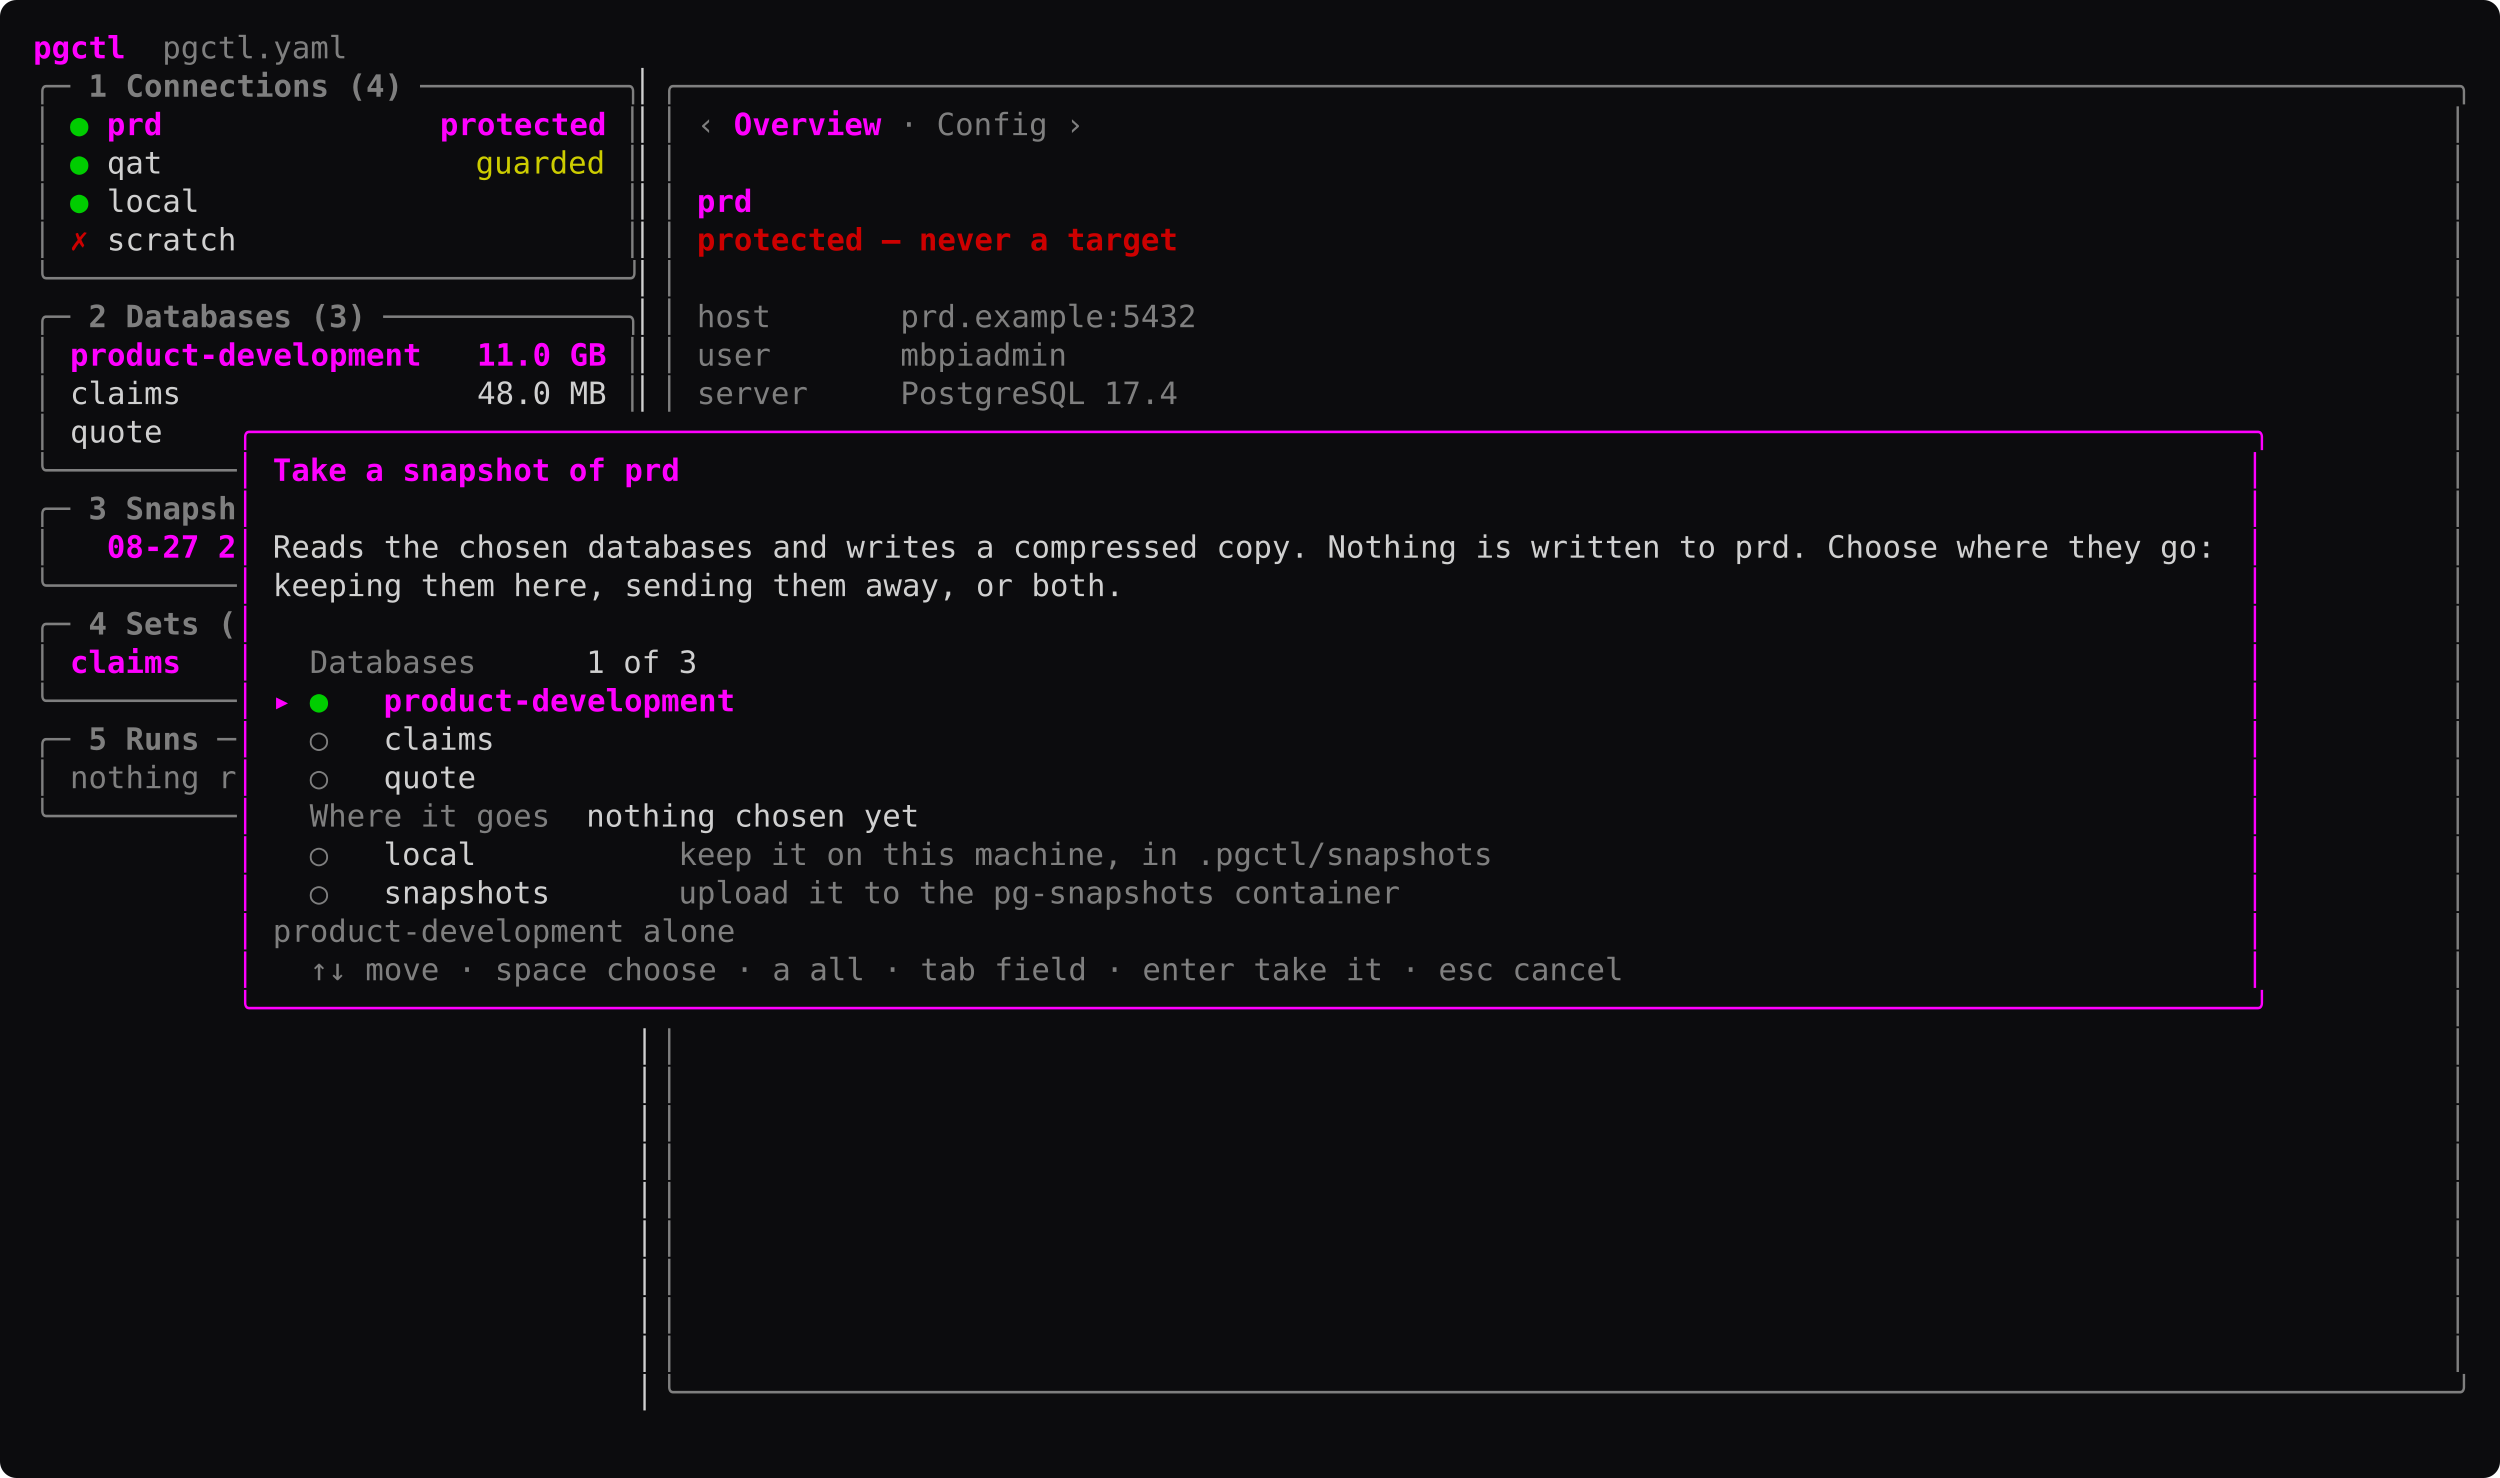
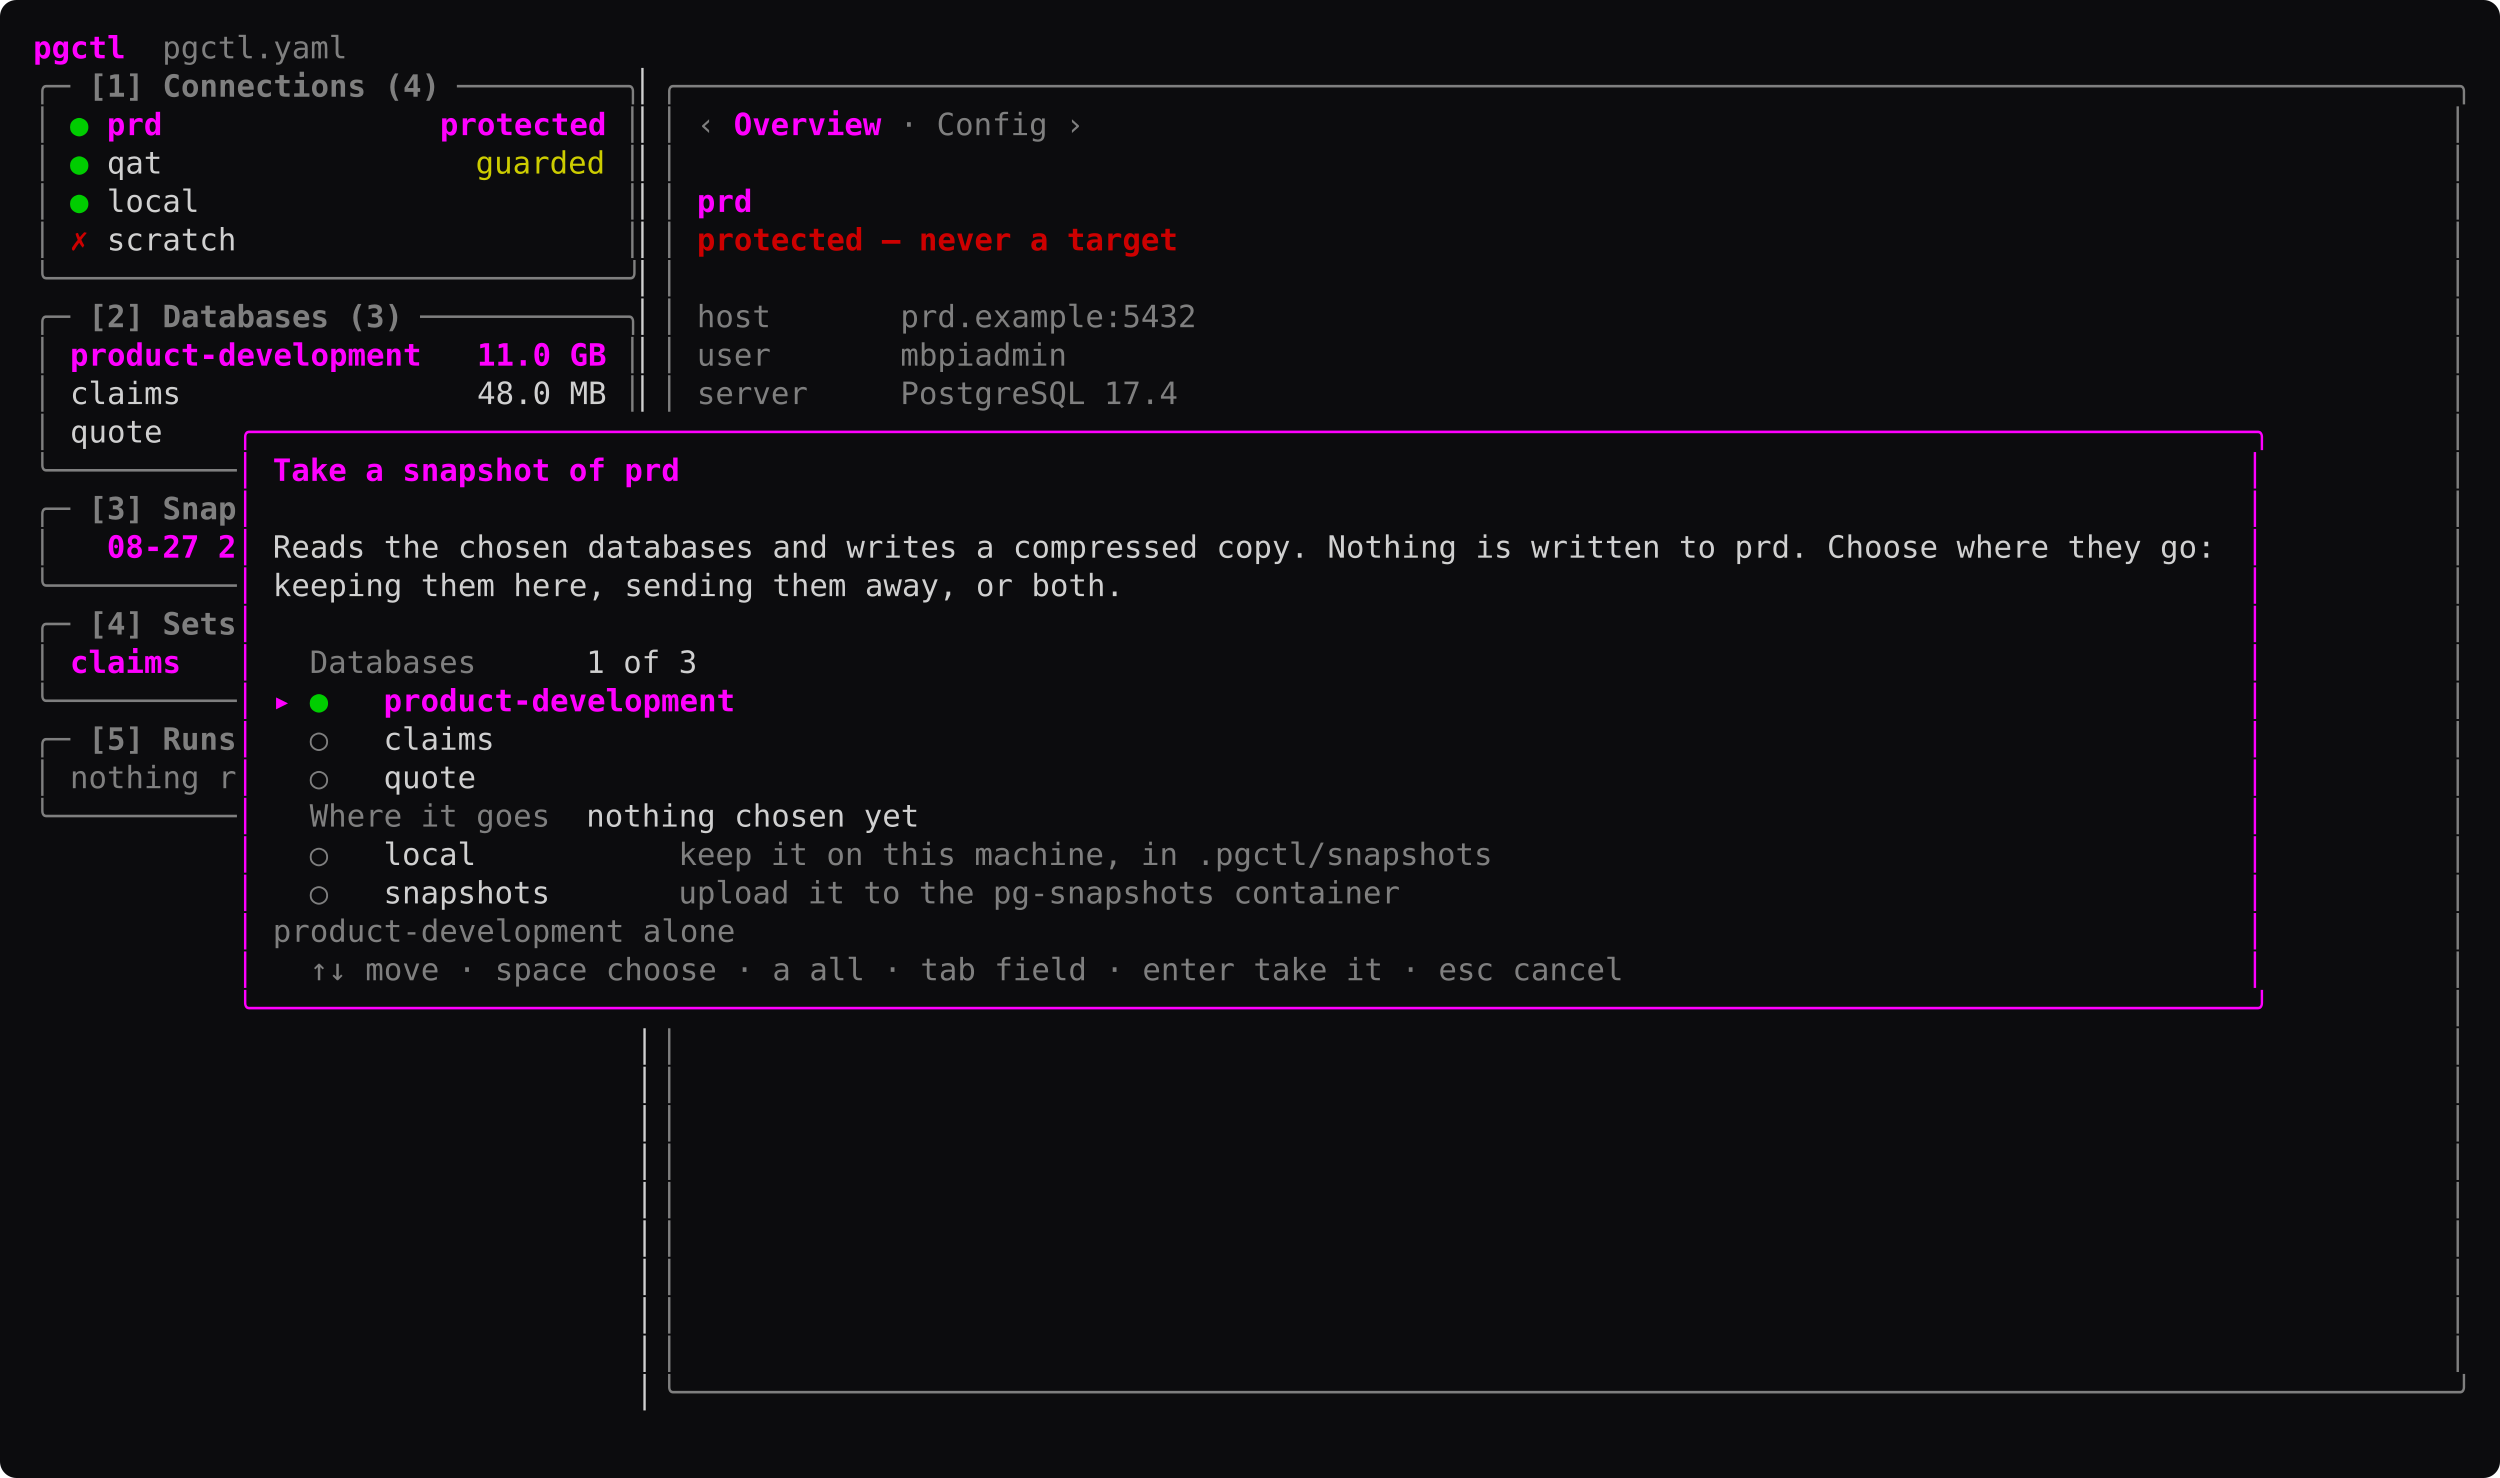
<svg xmlns="http://www.w3.org/2000/svg" width="1057.6" height="625.25" viewBox="0 0 1057.6 625.25" font-family="ui-monospace, 'SF Mono', SFMono-Regular, Menlo, Consolas, 'DejaVu Sans Mono', monospace" font-size="13" role="img">
  <rect width="1057.6" height="625.25" rx="7" fill="#0c0c0e" />
  <text x="14" y="24.68" textLength="39" lengthAdjust="spacing" fill="#ff00ff" font-weight="600" xml:space="preserve">pgctl</text>
  <text x="53" y="24.68" textLength="93.6" lengthAdjust="spacing" fill="#7f7f7f" xml:space="preserve">  pgctl.yaml</text>
  <text x="14" y="40.92" textLength="15.6" lengthAdjust="spacing" fill="#7f7f7f" xml:space="preserve">╭─</text>
-   <text x="29.6" y="40.92" textLength="140.4" lengthAdjust="spacing" fill="#7f7f7f" font-weight="600" xml:space="preserve"> 1 Connections (4)</text>
-   <text x="177.8" y="40.92" textLength="93.6" lengthAdjust="spacing" fill="#7f7f7f" xml:space="preserve">───────────╮</text>
+   <text x="29.6" y="40.92" textLength="156" lengthAdjust="spacing" fill="#7f7f7f" font-weight="600" xml:space="preserve"> [1] Connections (4)</text>
+   <text x="193.4" y="40.92" textLength="78" lengthAdjust="spacing" fill="#7f7f7f" xml:space="preserve">─────────╮</text>
  <text x="271.4" y="40.92" textLength="7.8" lengthAdjust="spacing" fill="#d0d0d0" xml:space="preserve">▏</text>
  <text x="279.2" y="40.92" textLength="764.4" lengthAdjust="spacing" fill="#7f7f7f" xml:space="preserve">╭────────────────────────────────────────────────────────────────────────────────────────────────╮</text>
  <text x="14" y="57.17" textLength="7.8" lengthAdjust="spacing" fill="#7f7f7f" xml:space="preserve">│</text>
  <text x="29.6" y="57.17" textLength="7.8" lengthAdjust="spacing" fill="#00cd00" xml:space="preserve">●</text>
  <text x="45.2" y="57.17" textLength="210.6" lengthAdjust="spacing" fill="#ff00ff" font-weight="600" xml:space="preserve">prd               protected</text>
  <text x="263.6" y="57.17" textLength="7.8" lengthAdjust="spacing" fill="#7f7f7f" xml:space="preserve">│</text>
  <text x="271.4" y="57.17" textLength="7.8" lengthAdjust="spacing" fill="#d0d0d0" xml:space="preserve">▏</text>
  <text x="279.2" y="57.17" textLength="7.8" lengthAdjust="spacing" fill="#7f7f7f" xml:space="preserve">│</text>
  <text x="294.8" y="57.17" textLength="7.8" lengthAdjust="spacing" fill="#7f7f7f" xml:space="preserve">‹</text>
  <text x="310.4" y="57.17" textLength="7.8" lengthAdjust="spacing" fill="#ff00ff" font-weight="600" xml:space="preserve">O</text>
  <text x="318.2" y="57.17" textLength="7.8" lengthAdjust="spacing" fill="#ff00ff" font-weight="600" xml:space="preserve">v</text>
  <text x="326" y="57.17" textLength="7.8" lengthAdjust="spacing" fill="#ff00ff" font-weight="600" xml:space="preserve">e</text>
  <text x="333.8" y="57.17" textLength="7.8" lengthAdjust="spacing" fill="#ff00ff" font-weight="600" xml:space="preserve">r</text>
  <text x="341.6" y="57.17" textLength="7.8" lengthAdjust="spacing" fill="#ff00ff" font-weight="600" xml:space="preserve">v</text>
  <text x="349.4" y="57.17" textLength="7.8" lengthAdjust="spacing" fill="#ff00ff" font-weight="600" xml:space="preserve">i</text>
  <text x="357.2" y="57.17" textLength="7.8" lengthAdjust="spacing" fill="#ff00ff" font-weight="600" xml:space="preserve">e</text>
  <text x="365" y="57.17" textLength="7.8" lengthAdjust="spacing" fill="#ff00ff" font-weight="600" xml:space="preserve">w</text>
  <text x="380.6" y="57.17" textLength="7.8" lengthAdjust="spacing" fill="#7f7f7f" xml:space="preserve">·</text>
  <text x="388.4" y="57.17" textLength="54.6" lengthAdjust="spacing" fill="#7f7f7f" xml:space="preserve"> Config</text>
  <text x="450.8" y="57.17" textLength="7.8" lengthAdjust="spacing" fill="#7f7f7f" xml:space="preserve">›</text>
  <text x="1035.8" y="57.17" textLength="7.8" lengthAdjust="spacing" fill="#7f7f7f" xml:space="preserve">│</text>
  <text x="14" y="73.42" textLength="7.8" lengthAdjust="spacing" fill="#7f7f7f" xml:space="preserve">│</text>
  <text x="29.6" y="73.42" textLength="7.8" lengthAdjust="spacing" fill="#00cd00" xml:space="preserve">●</text>
  <text x="45.2" y="73.42" textLength="23.4" lengthAdjust="spacing" fill="#d0d0d0" xml:space="preserve">qat</text>
  <text x="201.2" y="73.42" textLength="54.6" lengthAdjust="spacing" fill="#cdcd00" xml:space="preserve">guarded</text>
  <text x="263.6" y="73.42" textLength="7.8" lengthAdjust="spacing" fill="#7f7f7f" xml:space="preserve">│</text>
  <text x="271.4" y="73.42" textLength="7.8" lengthAdjust="spacing" fill="#d0d0d0" xml:space="preserve">▏</text>
  <text x="279.2" y="73.42" textLength="7.8" lengthAdjust="spacing" fill="#7f7f7f" xml:space="preserve">│</text>
  <text x="1035.8" y="73.42" textLength="7.8" lengthAdjust="spacing" fill="#7f7f7f" xml:space="preserve">│</text>
  <text x="14" y="89.67" textLength="7.8" lengthAdjust="spacing" fill="#7f7f7f" xml:space="preserve">│</text>
  <text x="29.6" y="89.67" textLength="7.8" lengthAdjust="spacing" fill="#00cd00" xml:space="preserve">●</text>
  <text x="45.2" y="89.67" textLength="39" lengthAdjust="spacing" fill="#d0d0d0" xml:space="preserve">local</text>
  <text x="263.6" y="89.67" textLength="7.8" lengthAdjust="spacing" fill="#7f7f7f" xml:space="preserve">│</text>
  <text x="271.4" y="89.67" textLength="7.8" lengthAdjust="spacing" fill="#d0d0d0" xml:space="preserve">▏</text>
  <text x="279.2" y="89.67" textLength="7.8" lengthAdjust="spacing" fill="#7f7f7f" xml:space="preserve">│</text>
  <text x="294.8" y="89.67" textLength="23.4" lengthAdjust="spacing" fill="#ff00ff" font-weight="600" xml:space="preserve">prd</text>
  <text x="1035.8" y="89.67" textLength="7.8" lengthAdjust="spacing" fill="#7f7f7f" xml:space="preserve">│</text>
  <text x="14" y="105.92" textLength="7.8" lengthAdjust="spacing" fill="#7f7f7f" xml:space="preserve">│</text>
  <text x="29.6" y="105.92" textLength="7.8" lengthAdjust="spacing" fill="#cd0000" font-weight="600" xml:space="preserve">✗</text>
  <text x="45.2" y="105.92" textLength="54.6" lengthAdjust="spacing" fill="#d0d0d0" xml:space="preserve">scratch</text>
  <text x="263.6" y="105.92" textLength="7.8" lengthAdjust="spacing" fill="#7f7f7f" xml:space="preserve">│</text>
  <text x="271.4" y="105.92" textLength="7.8" lengthAdjust="spacing" fill="#d0d0d0" xml:space="preserve">▏</text>
  <text x="279.2" y="105.92" textLength="7.8" lengthAdjust="spacing" fill="#7f7f7f" xml:space="preserve">│</text>
  <text x="294.8" y="105.92" textLength="202.8" lengthAdjust="spacing" fill="#cd0000" font-weight="600" xml:space="preserve">protected — never a target</text>
  <text x="1035.8" y="105.92" textLength="7.8" lengthAdjust="spacing" fill="#7f7f7f" xml:space="preserve">│</text>
  <text x="14" y="122.17" textLength="257.4" lengthAdjust="spacing" fill="#7f7f7f" xml:space="preserve">╰───────────────────────────────╯</text>
  <text x="271.4" y="122.17" textLength="7.8" lengthAdjust="spacing" fill="#d0d0d0" xml:space="preserve">▏</text>
  <text x="279.2" y="122.17" textLength="7.8" lengthAdjust="spacing" fill="#7f7f7f" xml:space="preserve">│</text>
  <text x="1035.8" y="122.17" textLength="7.8" lengthAdjust="spacing" fill="#7f7f7f" xml:space="preserve">│</text>
  <text x="14" y="138.43" textLength="15.6" lengthAdjust="spacing" fill="#7f7f7f" xml:space="preserve">╭─</text>
-   <text x="29.6" y="138.43" textLength="124.8" lengthAdjust="spacing" fill="#7f7f7f" font-weight="600" xml:space="preserve"> 2 Databases (3)</text>
-   <text x="162.2" y="138.43" textLength="109.2" lengthAdjust="spacing" fill="#7f7f7f" xml:space="preserve">─────────────╮</text>
+   <text x="29.6" y="138.43" textLength="140.4" lengthAdjust="spacing" fill="#7f7f7f" font-weight="600" xml:space="preserve"> [2] Databases (3)</text>
+   <text x="177.8" y="138.43" textLength="93.6" lengthAdjust="spacing" fill="#7f7f7f" xml:space="preserve">───────────╮</text>
  <text x="271.4" y="138.43" textLength="7.8" lengthAdjust="spacing" fill="#d0d0d0" xml:space="preserve">▏</text>
  <text x="279.2" y="138.43" textLength="7.8" lengthAdjust="spacing" fill="#7f7f7f" xml:space="preserve">│</text>
  <text x="294.8" y="138.43" textLength="210.6" lengthAdjust="spacing" fill="#7f7f7f" xml:space="preserve">host       prd.example:5432</text>
  <text x="1035.8" y="138.43" textLength="7.8" lengthAdjust="spacing" fill="#7f7f7f" xml:space="preserve">│</text>
  <text x="14" y="154.68" textLength="7.8" lengthAdjust="spacing" fill="#7f7f7f" xml:space="preserve">│</text>
  <text x="29.6" y="154.68" textLength="226.2" lengthAdjust="spacing" fill="#ff00ff" font-weight="600" xml:space="preserve">product-development   11.0 GB</text>
  <text x="263.6" y="154.68" textLength="7.8" lengthAdjust="spacing" fill="#7f7f7f" xml:space="preserve">│</text>
  <text x="271.4" y="154.68" textLength="7.8" lengthAdjust="spacing" fill="#d0d0d0" xml:space="preserve">▏</text>
  <text x="279.2" y="154.68" textLength="7.8" lengthAdjust="spacing" fill="#7f7f7f" xml:space="preserve">│</text>
  <text x="294.8" y="154.68" textLength="156" lengthAdjust="spacing" fill="#7f7f7f" xml:space="preserve">user       mbpiadmin</text>
  <text x="1035.8" y="154.68" textLength="7.8" lengthAdjust="spacing" fill="#7f7f7f" xml:space="preserve">│</text>
  <text x="14" y="170.93" textLength="7.8" lengthAdjust="spacing" fill="#7f7f7f" xml:space="preserve">│</text>
  <text x="21.8" y="170.93" textLength="234" lengthAdjust="spacing" fill="#d0d0d0" xml:space="preserve"> claims                48.0 MB</text>
  <text x="263.6" y="170.93" textLength="7.8" lengthAdjust="spacing" fill="#7f7f7f" xml:space="preserve">│</text>
  <text x="271.4" y="170.93" textLength="7.8" lengthAdjust="spacing" fill="#d0d0d0" xml:space="preserve">▏</text>
  <text x="279.2" y="170.93" textLength="7.8" lengthAdjust="spacing" fill="#7f7f7f" xml:space="preserve">│</text>
  <text x="294.8" y="170.93" textLength="202.8" lengthAdjust="spacing" fill="#7f7f7f" xml:space="preserve">server     PostgreSQL 17.4</text>
  <text x="1035.8" y="170.93" textLength="7.8" lengthAdjust="spacing" fill="#7f7f7f" xml:space="preserve">│</text>
  <text x="14" y="187.18" textLength="7.8" lengthAdjust="spacing" fill="#7f7f7f" xml:space="preserve">│</text>
  <text x="21.8" y="187.18" textLength="46.8" lengthAdjust="spacing" fill="#d0d0d0" xml:space="preserve"> quote</text>
  <text x="99.8" y="187.18" textLength="858" lengthAdjust="spacing" fill="#ff00ff" xml:space="preserve">╭────────────────────────────────────────────────────────────────────────────────────────────────────────────╮</text>
  <text x="1035.8" y="187.18" textLength="7.8" lengthAdjust="spacing" fill="#7f7f7f" xml:space="preserve">│</text>
  <text x="14" y="203.43" textLength="85.8" lengthAdjust="spacing" fill="#7f7f7f" xml:space="preserve">╰──────────</text>
  <text x="99.8" y="203.43" textLength="7.8" lengthAdjust="spacing" fill="#ff00ff" xml:space="preserve">│</text>
  <text x="115.4" y="203.43" textLength="171.6" lengthAdjust="spacing" fill="#ff00ff" font-weight="600" xml:space="preserve">Take a snapshot of prd</text>
  <text x="950" y="203.43" textLength="7.8" lengthAdjust="spacing" fill="#ff00ff" xml:space="preserve">│</text>
  <text x="1035.8" y="203.43" textLength="7.8" lengthAdjust="spacing" fill="#7f7f7f" xml:space="preserve">│</text>
  <text x="14" y="219.68" textLength="15.6" lengthAdjust="spacing" fill="#7f7f7f" xml:space="preserve">╭─</text>
-   <text x="29.6" y="219.68" textLength="70.2" lengthAdjust="spacing" fill="#7f7f7f" font-weight="600" xml:space="preserve"> 3 Snapsh</text>
+   <text x="29.6" y="219.68" textLength="70.2" lengthAdjust="spacing" fill="#7f7f7f" font-weight="600" xml:space="preserve"> [3] Snap</text>
  <text x="99.8" y="219.68" textLength="7.8" lengthAdjust="spacing" fill="#ff00ff" xml:space="preserve">│</text>
  <text x="950" y="219.68" textLength="7.8" lengthAdjust="spacing" fill="#ff00ff" xml:space="preserve">│</text>
  <text x="1035.8" y="219.68" textLength="7.8" lengthAdjust="spacing" fill="#7f7f7f" xml:space="preserve">│</text>
  <text x="14" y="235.93" textLength="7.8" lengthAdjust="spacing" fill="#7f7f7f" xml:space="preserve">│</text>
  <text x="45.2" y="235.93" textLength="54.6" lengthAdjust="spacing" fill="#ff00ff" font-weight="600" xml:space="preserve">08-27 2</text>
  <text x="99.8" y="235.93" textLength="7.8" lengthAdjust="spacing" fill="#ff00ff" xml:space="preserve">│</text>
  <text x="107.6" y="235.93" textLength="826.8" lengthAdjust="spacing" fill="#d0d0d0" xml:space="preserve"> Reads the chosen databases and writes a compressed copy. Nothing is written to prd. Choose where they go:</text>
  <text x="950" y="235.93" textLength="7.8" lengthAdjust="spacing" fill="#ff00ff" xml:space="preserve">│</text>
  <text x="1035.8" y="235.93" textLength="7.8" lengthAdjust="spacing" fill="#7f7f7f" xml:space="preserve">│</text>
  <text x="14" y="252.18" textLength="85.8" lengthAdjust="spacing" fill="#7f7f7f" xml:space="preserve">╰──────────</text>
  <text x="99.8" y="252.18" textLength="7.8" lengthAdjust="spacing" fill="#ff00ff" xml:space="preserve">│</text>
  <text x="107.6" y="252.18" textLength="366.6" lengthAdjust="spacing" fill="#d0d0d0" xml:space="preserve"> keeping them here, sending them away, or both.</text>
  <text x="950" y="252.18" textLength="7.8" lengthAdjust="spacing" fill="#ff00ff" xml:space="preserve">│</text>
  <text x="1035.8" y="252.18" textLength="7.8" lengthAdjust="spacing" fill="#7f7f7f" xml:space="preserve">│</text>
  <text x="14" y="268.43" textLength="15.6" lengthAdjust="spacing" fill="#7f7f7f" xml:space="preserve">╭─</text>
-   <text x="29.6" y="268.43" textLength="70.2" lengthAdjust="spacing" fill="#7f7f7f" font-weight="600" xml:space="preserve"> 4 Sets (</text>
+   <text x="29.6" y="268.43" textLength="70.2" lengthAdjust="spacing" fill="#7f7f7f" font-weight="600" xml:space="preserve"> [4] Sets</text>
  <text x="99.8" y="268.43" textLength="7.8" lengthAdjust="spacing" fill="#ff00ff" xml:space="preserve">│</text>
  <text x="950" y="268.43" textLength="7.8" lengthAdjust="spacing" fill="#ff00ff" xml:space="preserve">│</text>
  <text x="1035.8" y="268.43" textLength="7.8" lengthAdjust="spacing" fill="#7f7f7f" xml:space="preserve">│</text>
  <text x="14" y="284.68" textLength="7.8" lengthAdjust="spacing" fill="#7f7f7f" xml:space="preserve">│</text>
  <text x="29.6" y="284.68" textLength="46.8" lengthAdjust="spacing" fill="#ff00ff" font-weight="600" xml:space="preserve">claims</text>
  <text x="99.8" y="284.68" textLength="7.8" lengthAdjust="spacing" fill="#ff00ff" xml:space="preserve">│</text>
  <text x="131" y="284.68" textLength="70.2" lengthAdjust="spacing" fill="#7f7f7f" xml:space="preserve">Databases</text>
  <text x="248" y="284.68" textLength="46.8" lengthAdjust="spacing" fill="#d0d0d0" xml:space="preserve">1 of 3</text>
  <text x="950" y="284.68" textLength="7.8" lengthAdjust="spacing" fill="#ff00ff" xml:space="preserve">│</text>
  <text x="1035.8" y="284.68" textLength="7.8" lengthAdjust="spacing" fill="#7f7f7f" xml:space="preserve">│</text>
  <text x="14" y="300.93" textLength="85.8" lengthAdjust="spacing" fill="#7f7f7f" xml:space="preserve">╰──────────</text>
  <text x="99.8" y="300.93" textLength="7.8" lengthAdjust="spacing" fill="#ff00ff" xml:space="preserve">│</text>
  <text x="115.4" y="300.93" textLength="7.8" lengthAdjust="spacing" fill="#ff00ff" font-weight="600" xml:space="preserve">▸</text>
  <text x="131" y="300.93" textLength="7.8" lengthAdjust="spacing" fill="#00cd00" xml:space="preserve">●</text>
  <text x="146.6" y="300.93" textLength="163.8" lengthAdjust="spacing" fill="#ff00ff" font-weight="600" xml:space="preserve">  product-development</text>
  <text x="950" y="300.93" textLength="7.8" lengthAdjust="spacing" fill="#ff00ff" xml:space="preserve">│</text>
  <text x="1035.8" y="300.93" textLength="7.8" lengthAdjust="spacing" fill="#7f7f7f" xml:space="preserve">│</text>
  <text x="14" y="317.18" textLength="15.6" lengthAdjust="spacing" fill="#7f7f7f" xml:space="preserve">╭─</text>
-   <text x="29.6" y="317.18" textLength="54.6" lengthAdjust="spacing" fill="#7f7f7f" font-weight="600" xml:space="preserve"> 5 Runs</text>
-   <text x="92" y="317.18" textLength="7.8" lengthAdjust="spacing" fill="#7f7f7f" xml:space="preserve">─</text>
+   <text x="29.6" y="317.18" textLength="70.2" lengthAdjust="spacing" fill="#7f7f7f" font-weight="600" xml:space="preserve"> [5] Runs</text>
  <text x="99.8" y="317.18" textLength="7.8" lengthAdjust="spacing" fill="#ff00ff" xml:space="preserve">│</text>
  <text x="131" y="317.18" textLength="7.8" lengthAdjust="spacing" fill="#7f7f7f" xml:space="preserve">○</text>
  <text x="146.6" y="317.18" textLength="62.4" lengthAdjust="spacing" fill="#d0d0d0" xml:space="preserve">  claims</text>
  <text x="950" y="317.18" textLength="7.8" lengthAdjust="spacing" fill="#ff00ff" xml:space="preserve">│</text>
  <text x="1035.8" y="317.18" textLength="7.8" lengthAdjust="spacing" fill="#7f7f7f" xml:space="preserve">│</text>
  <text x="14" y="333.43" textLength="7.8" lengthAdjust="spacing" fill="#7f7f7f" xml:space="preserve">│</text>
  <text x="29.6" y="333.43" textLength="70.2" lengthAdjust="spacing" fill="#7f7f7f" xml:space="preserve">nothing r</text>
  <text x="99.8" y="333.43" textLength="7.8" lengthAdjust="spacing" fill="#ff00ff" xml:space="preserve">│</text>
  <text x="131" y="333.43" textLength="7.8" lengthAdjust="spacing" fill="#7f7f7f" xml:space="preserve">○</text>
  <text x="146.6" y="333.43" textLength="54.6" lengthAdjust="spacing" fill="#d0d0d0" xml:space="preserve">  quote</text>
  <text x="950" y="333.43" textLength="7.8" lengthAdjust="spacing" fill="#ff00ff" xml:space="preserve">│</text>
  <text x="1035.8" y="333.43" textLength="7.8" lengthAdjust="spacing" fill="#7f7f7f" xml:space="preserve">│</text>
  <text x="14" y="349.68" textLength="85.8" lengthAdjust="spacing" fill="#7f7f7f" xml:space="preserve">╰──────────</text>
  <text x="99.8" y="349.68" textLength="7.8" lengthAdjust="spacing" fill="#ff00ff" xml:space="preserve">│</text>
  <text x="131" y="349.68" textLength="101.4" lengthAdjust="spacing" fill="#7f7f7f" xml:space="preserve">Where it goes</text>
  <text x="248" y="349.68" textLength="140.4" lengthAdjust="spacing" fill="#d0d0d0" xml:space="preserve">nothing chosen yet</text>
  <text x="950" y="349.68" textLength="7.8" lengthAdjust="spacing" fill="#ff00ff" xml:space="preserve">│</text>
  <text x="1035.8" y="349.68" textLength="7.8" lengthAdjust="spacing" fill="#7f7f7f" xml:space="preserve">│</text>
  <text x="99.8" y="365.93" textLength="7.8" lengthAdjust="spacing" fill="#ff00ff" xml:space="preserve">│</text>
  <text x="131" y="365.93" textLength="7.8" lengthAdjust="spacing" fill="#7f7f7f" xml:space="preserve">○</text>
  <text x="146.6" y="365.93" textLength="54.6" lengthAdjust="spacing" fill="#d0d0d0" xml:space="preserve">  local</text>
  <text x="287" y="365.93" textLength="343.2" lengthAdjust="spacing" fill="#7f7f7f" xml:space="preserve">keep it on this machine, in .pgctl/snapshots</text>
  <text x="950" y="365.93" textLength="7.8" lengthAdjust="spacing" fill="#ff00ff" xml:space="preserve">│</text>
  <text x="1035.8" y="365.93" textLength="7.8" lengthAdjust="spacing" fill="#7f7f7f" xml:space="preserve">│</text>
  <text x="99.8" y="382.18" textLength="7.8" lengthAdjust="spacing" fill="#ff00ff" xml:space="preserve">│</text>
  <text x="131" y="382.18" textLength="7.8" lengthAdjust="spacing" fill="#7f7f7f" xml:space="preserve">○</text>
  <text x="146.6" y="382.18" textLength="85.8" lengthAdjust="spacing" fill="#d0d0d0" xml:space="preserve">  snapshots</text>
  <text x="287" y="382.18" textLength="304.2" lengthAdjust="spacing" fill="#7f7f7f" xml:space="preserve">upload it to the pg-snapshots container</text>
  <text x="950" y="382.18" textLength="7.8" lengthAdjust="spacing" fill="#ff00ff" xml:space="preserve">│</text>
  <text x="1035.8" y="382.18" textLength="7.8" lengthAdjust="spacing" fill="#7f7f7f" xml:space="preserve">│</text>
  <text x="99.8" y="398.43" textLength="7.8" lengthAdjust="spacing" fill="#ff00ff" xml:space="preserve">│</text>
  <text x="115.4" y="398.43" textLength="195" lengthAdjust="spacing" fill="#7f7f7f" xml:space="preserve">product-development alone</text>
  <text x="950" y="398.43" textLength="7.8" lengthAdjust="spacing" fill="#ff00ff" xml:space="preserve">│</text>
  <text x="1035.8" y="398.43" textLength="7.8" lengthAdjust="spacing" fill="#7f7f7f" xml:space="preserve">│</text>
  <text x="99.8" y="414.68" textLength="7.8" lengthAdjust="spacing" fill="#ff00ff" xml:space="preserve">│</text>
  <text x="115.4" y="414.68" textLength="569.4" lengthAdjust="spacing" fill="#7f7f7f" xml:space="preserve">  ↑↓ move · space choose · a all · tab field · enter take it · esc cancel</text>
  <text x="950" y="414.68" textLength="7.8" lengthAdjust="spacing" fill="#ff00ff" xml:space="preserve">│</text>
  <text x="1035.8" y="414.68" textLength="7.8" lengthAdjust="spacing" fill="#7f7f7f" xml:space="preserve">│</text>
  <text x="99.8" y="430.93" textLength="858" lengthAdjust="spacing" fill="#ff00ff" xml:space="preserve">╰────────────────────────────────────────────────────────────────────────────────────────────────────────────╯</text>
  <text x="1035.8" y="430.93" textLength="7.8" lengthAdjust="spacing" fill="#7f7f7f" xml:space="preserve">│</text>
  <text x="14" y="447.18" textLength="265.2" lengthAdjust="spacing" fill="#d0d0d0" xml:space="preserve">                                 ▏</text>
  <text x="279.2" y="447.18" textLength="7.8" lengthAdjust="spacing" fill="#7f7f7f" xml:space="preserve">│</text>
  <text x="1035.8" y="447.18" textLength="7.8" lengthAdjust="spacing" fill="#7f7f7f" xml:space="preserve">│</text>
  <text x="14" y="463.43" textLength="265.2" lengthAdjust="spacing" fill="#d0d0d0" xml:space="preserve">                                 ▏</text>
  <text x="279.2" y="463.43" textLength="7.8" lengthAdjust="spacing" fill="#7f7f7f" xml:space="preserve">│</text>
  <text x="1035.8" y="463.43" textLength="7.8" lengthAdjust="spacing" fill="#7f7f7f" xml:space="preserve">│</text>
  <text x="14" y="479.68" textLength="265.2" lengthAdjust="spacing" fill="#d0d0d0" xml:space="preserve">                                 ▏</text>
  <text x="279.2" y="479.68" textLength="7.8" lengthAdjust="spacing" fill="#7f7f7f" xml:space="preserve">│</text>
  <text x="1035.8" y="479.68" textLength="7.8" lengthAdjust="spacing" fill="#7f7f7f" xml:space="preserve">│</text>
  <text x="14" y="495.93" textLength="265.2" lengthAdjust="spacing" fill="#d0d0d0" xml:space="preserve">                                 ▏</text>
  <text x="279.2" y="495.93" textLength="7.8" lengthAdjust="spacing" fill="#7f7f7f" xml:space="preserve">│</text>
  <text x="1035.8" y="495.93" textLength="7.8" lengthAdjust="spacing" fill="#7f7f7f" xml:space="preserve">│</text>
  <text x="14" y="512.17" textLength="265.2" lengthAdjust="spacing" fill="#d0d0d0" xml:space="preserve">                                 ▏</text>
  <text x="279.2" y="512.17" textLength="7.8" lengthAdjust="spacing" fill="#7f7f7f" xml:space="preserve">│</text>
  <text x="1035.8" y="512.17" textLength="7.8" lengthAdjust="spacing" fill="#7f7f7f" xml:space="preserve">│</text>
  <text x="14" y="528.42" textLength="265.2" lengthAdjust="spacing" fill="#d0d0d0" xml:space="preserve">                                 ▏</text>
  <text x="279.2" y="528.42" textLength="7.8" lengthAdjust="spacing" fill="#7f7f7f" xml:space="preserve">│</text>
  <text x="1035.8" y="528.42" textLength="7.8" lengthAdjust="spacing" fill="#7f7f7f" xml:space="preserve">│</text>
  <text x="14" y="544.67" textLength="265.2" lengthAdjust="spacing" fill="#d0d0d0" xml:space="preserve">                                 ▏</text>
  <text x="279.2" y="544.67" textLength="7.8" lengthAdjust="spacing" fill="#7f7f7f" xml:space="preserve">│</text>
  <text x="1035.8" y="544.67" textLength="7.8" lengthAdjust="spacing" fill="#7f7f7f" xml:space="preserve">│</text>
  <text x="14" y="560.92" textLength="265.2" lengthAdjust="spacing" fill="#d0d0d0" xml:space="preserve">                                 ▏</text>
  <text x="279.2" y="560.92" textLength="7.8" lengthAdjust="spacing" fill="#7f7f7f" xml:space="preserve">│</text>
  <text x="1035.8" y="560.92" textLength="7.8" lengthAdjust="spacing" fill="#7f7f7f" xml:space="preserve">│</text>
  <text x="14" y="577.17" textLength="265.2" lengthAdjust="spacing" fill="#d0d0d0" xml:space="preserve">                                 ▏</text>
  <text x="279.2" y="577.17" textLength="7.8" lengthAdjust="spacing" fill="#7f7f7f" xml:space="preserve">│</text>
  <text x="1035.8" y="577.17" textLength="7.8" lengthAdjust="spacing" fill="#7f7f7f" xml:space="preserve">│</text>
  <text x="14" y="593.42" textLength="265.2" lengthAdjust="spacing" fill="#d0d0d0" xml:space="preserve">                                 ▏</text>
  <text x="279.2" y="593.42" textLength="764.4" lengthAdjust="spacing" fill="#7f7f7f" xml:space="preserve">╰────────────────────────────────────────────────────────────────────────────────────────────────╯</text>
</svg>
